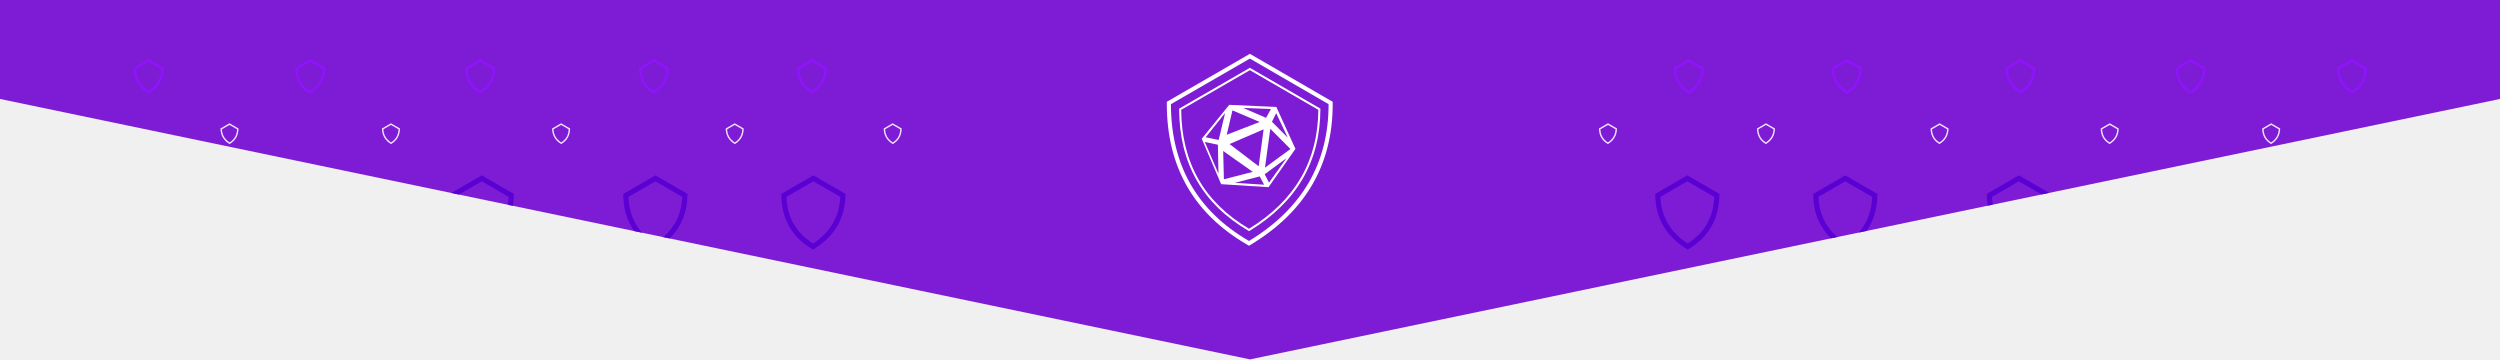
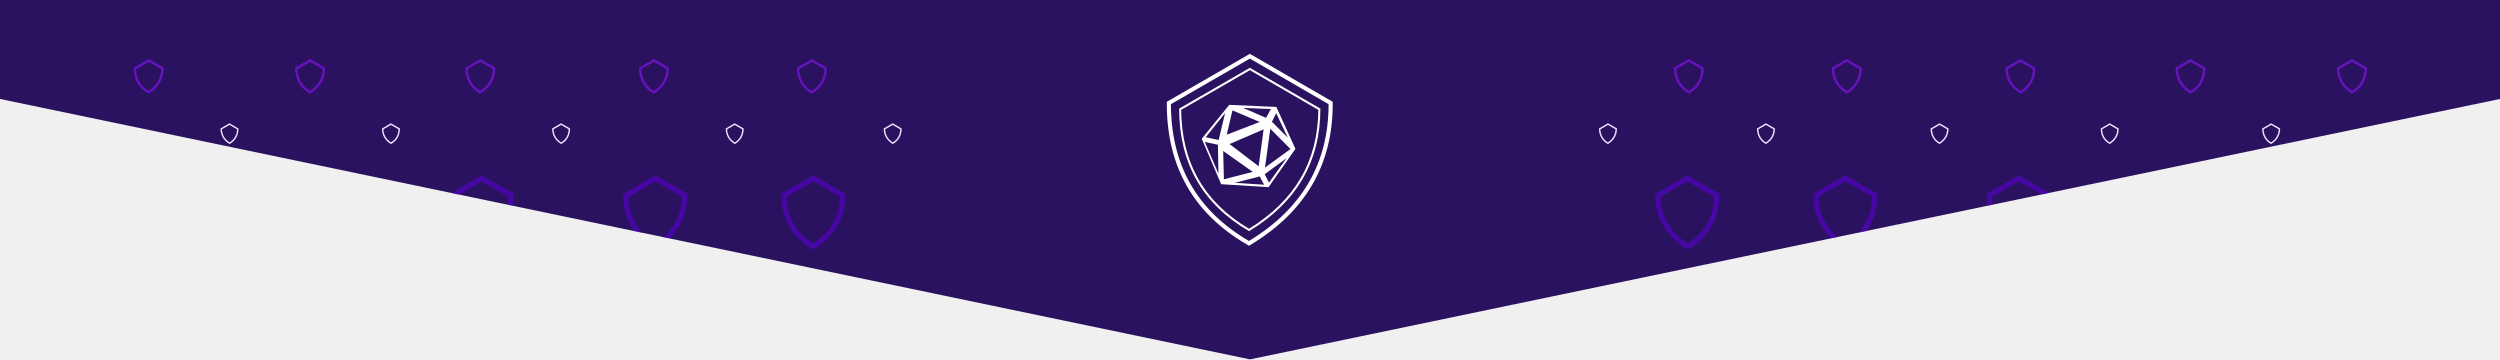
<svg xmlns="http://www.w3.org/2000/svg" viewBox="0 0 1440 207" fill="none">
-   <path d="M0 0H1440V57L720 207L0 57V0Z" fill="#7E1BD4" />
-   <path d="M295.426 118.548C295.793 116.357 295.977 114.072 295.977 111.694L277.516 101.008L259.935 111.154L264.282 112.06L277.514 104.424L292.988 113.381C292.925 114.95 292.772 116.471 292.53 117.945L295.426 118.548Z" fill="#5A00D3" />
-   <path d="M385.648 137.345C392.534 130.542 395.977 121.992 395.977 111.694L377.516 101.008L359 111.694C359.013 120.071 361.113 127.208 365.3 133.105L369.833 134.05C364.905 128.546 362.307 121.69 361.989 113.384L377.514 104.424L392.988 113.381C392.609 122.8 389.016 130.496 382.11 136.608L385.648 137.345Z" fill="#5A00D3" />
-   <path d="M1075.15 133.012C1079.29 127.133 1081.37 120.027 1081.38 111.694L1062.86 101.008L1044.4 111.694C1044.4 121.959 1047.83 130.487 1054.67 137.279L1058.2 136.543C1051.34 130.442 1047.77 122.767 1047.39 113.381L1062.87 104.424L1078.39 113.384C1078.08 121.641 1075.51 128.465 1070.63 133.952L1075.15 133.012Z" fill="#5A00D3" />
-   <path d="M1180.35 111.096L1162.87 101.008L1144.4 111.694C1144.4 114.044 1144.58 116.303 1144.94 118.472L1147.84 117.868C1147.6 116.418 1147.46 114.923 1147.39 113.381L1162.87 104.424L1176 112.002L1180.35 111.096Z" fill="#5A00D3" />
-   <path fill-rule="evenodd" clip-rule="evenodd" d="M468.307 143.753C456.124 136.678 450.021 125.992 450 111.694L468.516 101.008L486.976 111.694C486.976 125.539 480.753 136.225 468.307 143.753ZM483.988 113.381L468.514 104.424L452.988 113.384C453.441 125.178 458.488 134.049 468.28 140.276C478.352 133.676 483.528 124.793 483.988 113.381Z" fill="#5A00D3" />
-   <path fill-rule="evenodd" clip-rule="evenodd" d="M990.381 111.694C990.359 125.992 984.257 136.678 972.073 143.753C959.627 136.225 953.404 125.539 953.404 111.694L971.865 101.008L990.381 111.694ZM971.867 104.424L956.393 113.381C956.852 124.793 962.029 133.676 972.101 140.276C981.892 134.049 986.94 125.178 987.392 113.384L971.867 104.424Z" fill="#5A00D3" />
-   <path fill-rule="evenodd" clip-rule="evenodd" d="M85.566 54.004C79.865 50.694 77.01 45.694 77 39.004L85.663 34.004L94.301 39.004C94.301 45.482 91.389 50.482 85.566 54.004ZM92.903 39.793L85.662 35.602L78.398 39.795C78.61 45.313 80.972 49.464 85.553 52.377C90.266 49.289 92.688 45.133 92.903 39.793ZM170 39.004C170.01 45.694 172.865 50.694 178.566 54.004C184.389 50.482 187.301 45.482 187.301 39.004L178.663 34.004L170 39.004ZM178.662 35.602L185.902 39.793C185.687 45.133 183.265 49.289 178.553 52.377C173.971 49.464 171.61 45.313 171.398 39.795L178.662 35.602ZM276.565 54.004C270.865 50.694 268.009 45.694 267.999 39.004L276.663 34.004L285.3 39.004C285.3 45.482 282.389 50.482 276.565 54.004ZM283.902 39.793L276.662 35.602L269.398 39.795C269.609 45.313 271.971 49.464 276.552 52.377C281.265 49.289 283.687 45.133 283.902 39.793ZM367.999 39.004C368.01 45.694 370.865 50.694 376.565 54.004C382.389 50.482 385.301 45.482 385.301 39.004L376.663 34.004L367.999 39.004ZM376.662 35.602L383.902 39.793C383.687 45.133 381.265 49.289 376.552 52.377C371.971 49.464 369.61 45.313 369.398 39.795L376.662 35.602ZM459 39.004C459.01 45.694 461.865 50.694 467.566 54.004C473.389 50.482 476.301 45.482 476.301 39.004L467.663 34.004L459 39.004ZM467.662 35.602L474.902 39.793C474.687 45.133 472.265 49.289 467.553 52.377C462.971 49.464 460.61 45.313 460.398 39.795L467.662 35.602Z" fill="#9013FE" />
+   <path d="M0 0H1440V57L720 207L0 57V0Z" fill="#2A1260" />
+   <path d="M295.426 118.548C295.793 116.357 295.977 114.072 295.977 111.694L277.516 101.008L259.935 111.154L264.282 112.06L277.514 104.424L292.988 113.381C292.925 114.95 292.772 116.471 292.53 117.945L295.426 118.548Z" fill="#5A00D3" fill-opacity="0.6" />
+   <path d="M385.648 137.345C392.534 130.542 395.977 121.992 395.977 111.694L377.516 101.008L359 111.694C359.013 120.071 361.113 127.208 365.3 133.105L369.833 134.05C364.905 128.546 362.307 121.69 361.989 113.384L377.514 104.424L392.988 113.381C392.609 122.8 389.016 130.496 382.11 136.608L385.648 137.345Z" fill="#5A00D3" fill-opacity="0.6" />
+   <path d="M1075.15 133.012C1079.29 127.133 1081.37 120.027 1081.38 111.694L1062.86 101.008L1044.4 111.694C1044.4 121.959 1047.83 130.487 1054.67 137.279L1058.2 136.543C1051.34 130.442 1047.77 122.767 1047.39 113.381L1062.87 104.424L1078.39 113.384C1078.08 121.641 1075.51 128.465 1070.63 133.952L1075.15 133.012Z" fill="#5A00D3" fill-opacity="0.6" />
+   <path d="M1180.35 111.096L1162.87 101.008L1144.4 111.694C1144.4 114.044 1144.58 116.303 1144.94 118.472L1147.84 117.868C1147.6 116.418 1147.46 114.923 1147.39 113.381L1162.87 104.424L1176 112.002L1180.35 111.096Z" fill="#5A00D3" fill-opacity="0.6" />
+   <path fill-rule="evenodd" clip-rule="evenodd" d="M468.307 143.753C456.124 136.678 450.021 125.992 450 111.694L468.516 101.008L486.976 111.694C486.976 125.539 480.753 136.225 468.307 143.753ZM483.988 113.381L468.514 104.424L452.988 113.384C453.441 125.178 458.488 134.049 468.28 140.276C478.352 133.676 483.528 124.793 483.988 113.381Z" fill="#5A00D3" fill-opacity="0.6" />
+   <path fill-rule="evenodd" clip-rule="evenodd" d="M990.381 111.694C990.359 125.992 984.257 136.678 972.073 143.753C959.627 136.225 953.404 125.539 953.404 111.694L971.865 101.008L990.381 111.694ZM971.867 104.424L956.393 113.381C956.852 124.793 962.029 133.676 972.101 140.276C981.892 134.049 986.94 125.178 987.392 113.384L971.867 104.424Z" fill="#5A00D3" fill-opacity="0.6" />
+   <path fill-rule="evenodd" clip-rule="evenodd" d="M85.566 54.004C79.866 50.694 77.01 45.694 77 39.004L85.664 34.004L94.301 39.004C94.301 45.482 91.39 50.482 85.566 54.004ZM92.903 39.793L85.663 35.602L78.398 39.795C78.61 45.313 80.972 49.464 85.553 52.377C90.266 49.289 92.688 45.133 92.903 39.793ZM170 39.004C170.01 45.694 172.865 50.694 178.566 54.004C184.389 50.482 187.301 45.482 187.301 39.004L178.663 34.004L170 39.004ZM178.662 35.602L185.903 39.793C185.688 45.133 183.266 49.289 178.553 52.377C173.972 49.464 171.61 45.313 171.398 39.795L178.662 35.602ZM276.566 54.004C270.865 50.694 268.01 45.694 268 39.004L276.663 34.004L285.301 39.004C285.301 45.482 282.389 50.482 276.566 54.004ZM283.902 39.793L276.662 35.602L269.398 39.795C269.61 45.313 271.971 49.464 276.553 52.377C281.265 49.289 283.687 45.133 283.902 39.793ZM368 39.004C368.01 45.694 370.865 50.694 376.566 54.004C382.389 50.482 385.301 45.482 385.301 39.004L376.663 34.004L368 39.004ZM376.662 35.602L383.902 39.793C383.687 45.133 381.265 49.289 376.553 52.377C371.971 49.464 369.61 45.313 369.398 39.795L376.662 35.602ZM459 39.004C459.01 45.694 461.865 50.694 467.566 54.004C473.389 50.482 476.301 45.482 476.301 39.004L467.663 34.004L459 39.004ZM467.662 35.602L474.903 39.793C474.688 45.133 472.266 49.289 467.553 52.377C462.972 49.464 460.61 45.313 460.398 39.795L467.662 35.602Z" fill="#9013FE" fill-opacity="0.6" />
  <path fill-rule="evenodd" clip-rule="evenodd" d="M132.241 83.004C135.661 81.018 137.375 78.018 137.381 74.004L132.183 71.004L127 74.004C127 77.891 128.747 80.891 132.241 83.004ZM127.839 74.478L132.183 71.963L136.542 74.478C136.415 77.79 134.998 80.28 132.249 82.028C129.421 80.175 127.968 77.681 127.839 74.478ZM230.381 74.004C230.375 78.018 228.662 81.018 225.241 83.004C221.747 80.891 220 77.891 220 74.004L225.183 71.004L230.381 74.004ZM225.183 71.963L220.839 74.478C220.968 77.681 222.421 80.175 225.249 82.028C227.998 80.28 229.415 77.79 229.542 74.478L225.183 71.963ZM323.241 83.004C326.662 81.018 328.375 78.018 328.381 74.004L323.183 71.004L318 74.004C318 77.891 319.747 80.891 323.241 83.004ZM318.839 74.478L323.183 71.963L327.542 74.478C327.415 77.79 325.998 80.28 323.249 82.028C320.421 80.175 318.968 77.681 318.839 74.478ZM428.381 74.004C428.375 78.018 426.661 81.018 423.241 83.004C419.747 80.891 418 77.891 418 74.004L423.182 71.004L428.381 74.004ZM423.183 71.963L418.839 74.478C418.968 77.681 420.421 80.175 423.249 82.028C425.998 80.28 427.414 77.79 427.542 74.478L423.183 71.963ZM519.381 74.004C519.375 78.018 517.662 81.018 514.241 83.004C510.747 80.891 509 77.891 509 74.004L514.183 71.004L519.381 74.004ZM514.183 71.963L509.839 74.478C509.968 77.681 511.421 80.175 514.249 82.028C516.998 80.28 518.415 77.79 518.542 74.478L514.183 71.963Z" fill="#F2E3FF" />
-   <path fill-rule="evenodd" clip-rule="evenodd" d="M1354.81 54.004C1360.52 50.694 1363.37 45.694 1363.38 39.004L1354.72 34.004L1346.08 39.004C1346.08 45.482 1348.99 50.482 1354.81 54.004ZM1347.48 39.793L1354.72 35.602L1361.98 39.795C1361.77 45.313 1359.41 49.464 1354.83 52.377C1350.11 49.289 1347.69 45.133 1347.48 39.793ZM1270.38 39.004C1270.37 45.694 1267.52 50.694 1261.81 54.004C1255.99 50.482 1253.08 45.482 1253.08 39.004L1261.72 34.004L1270.38 39.004ZM1261.72 35.602L1254.48 39.793C1254.69 45.133 1257.11 49.289 1261.83 52.377C1266.41 49.464 1268.77 45.313 1268.98 39.795L1261.72 35.602ZM1163.81 54.004C1169.52 50.694 1172.37 45.694 1172.38 39.004L1163.72 34.004L1155.08 39.004C1155.08 45.482 1157.99 50.482 1163.81 54.004ZM1156.48 39.793L1163.72 35.602L1170.98 39.795C1170.77 45.313 1168.41 49.464 1163.83 52.377C1159.11 49.289 1156.69 45.133 1156.48 39.793ZM1072.38 39.004C1072.37 45.694 1069.52 50.694 1063.81 54.004C1057.99 50.482 1055.08 45.482 1055.08 39.004L1063.72 34.004L1072.38 39.004ZM1063.72 35.602L1056.48 39.793C1056.69 45.133 1059.11 49.289 1063.83 52.377C1068.41 49.464 1070.77 45.313 1070.98 39.795L1063.72 35.602ZM981.381 39.004C981.371 45.694 978.515 50.694 972.815 54.004C966.991 50.482 964.08 45.482 964.08 39.004L972.717 34.004L981.381 39.004ZM972.718 35.602L965.478 39.793C965.693 45.133 968.115 49.289 972.828 52.377C977.409 49.464 979.771 45.313 979.982 39.795L972.718 35.602Z" fill="#9013FE" />
-   <path fill-rule="evenodd" clip-rule="evenodd" d="M1308.14 83.004C1304.72 81.018 1303.01 78.018 1303 74.004L1308.2 71.004L1313.38 74.004C1313.38 77.891 1311.63 80.891 1308.14 83.004ZM1312.54 74.478L1308.2 71.963L1303.84 74.478C1303.97 77.79 1305.38 80.28 1308.13 82.028C1310.96 80.175 1312.41 77.681 1312.54 74.478ZM1210 74.004C1210.01 78.018 1211.72 81.018 1215.14 83.004C1218.63 80.891 1220.38 77.891 1220.38 74.004L1215.2 71.004L1210 74.004ZM1215.2 71.963L1219.54 74.478C1219.41 77.681 1217.96 80.175 1215.13 82.028C1212.38 80.28 1210.97 77.79 1210.84 74.478L1215.2 71.963ZM1117.14 83.004C1113.72 81.018 1112.01 78.018 1112 74.004L1117.2 71.004L1122.38 74.004C1122.38 77.891 1120.63 80.891 1117.14 83.004ZM1121.54 74.478L1117.2 71.963L1112.84 74.478C1112.97 77.79 1114.38 80.28 1117.13 82.028C1119.96 80.175 1121.41 77.681 1121.54 74.478ZM1012 74.004C1012.01 78.018 1013.72 81.018 1017.14 83.004C1020.63 80.891 1022.38 77.891 1022.38 74.004L1017.2 71.004L1012 74.004ZM1017.2 71.963L1021.54 74.478C1021.41 77.681 1019.96 80.175 1017.13 82.028C1014.38 80.28 1012.97 77.79 1012.84 74.478L1017.2 71.963ZM921 74.004C921.006 78.018 922.719 81.018 926.139 83.004C929.634 80.891 931.381 77.891 931.381 74.004L926.198 71.004L921 74.004ZM926.197 71.963L930.542 74.478C930.413 77.681 928.959 80.175 926.132 82.028C923.383 80.28 921.966 77.79 921.839 74.478L926.197 71.963Z" fill="#F2E3FF" />
+   <path fill-rule="evenodd" clip-rule="evenodd" d="M1354.81 54.004C1360.52 50.694 1363.37 45.694 1363.38 39.004L1354.72 34.004L1346.08 39.004C1346.08 45.482 1348.99 50.482 1354.81 54.004ZM1347.48 39.793L1354.72 35.602L1361.98 39.795C1361.77 45.313 1359.41 49.464 1354.83 52.377C1350.11 49.289 1347.69 45.133 1347.48 39.793ZM1270.38 39.004C1270.37 45.694 1267.52 50.694 1261.81 54.004C1255.99 50.482 1253.08 45.482 1253.08 39.004L1261.72 34.004L1270.38 39.004ZM1261.72 35.602L1254.48 39.793C1254.69 45.133 1257.11 49.289 1261.83 52.377C1266.41 49.464 1268.77 45.313 1268.98 39.795L1261.72 35.602ZM1163.81 54.004C1169.52 50.694 1172.37 45.694 1172.38 39.004L1163.72 34.004L1155.08 39.004C1155.08 45.482 1157.99 50.482 1163.81 54.004ZM1156.48 39.793L1163.72 35.602L1170.98 39.795C1170.77 45.313 1168.41 49.464 1163.83 52.377C1159.11 49.289 1156.69 45.133 1156.48 39.793ZM1072.38 39.004C1072.37 45.694 1069.52 50.694 1063.81 54.004C1057.99 50.482 1055.08 45.482 1055.08 39.004L1063.72 34.004L1072.38 39.004ZM1063.72 35.602L1056.48 39.793C1056.69 45.133 1059.11 49.289 1063.83 52.377C1068.41 49.464 1070.77 45.313 1070.98 39.795L1063.72 35.602ZM981.381 39.004C981.371 45.694 978.515 50.694 972.815 54.004C966.991 50.482 964.08 45.482 964.08 39.004L972.717 34.004L981.381 39.004ZM972.718 35.602L965.478 39.793C965.693 45.133 968.115 49.289 972.828 52.377C977.409 49.464 979.771 45.313 979.982 39.795L972.718 35.602Z" fill="#9013FE" fill-opacity="0.6" />
+   <path fill-rule="evenodd" clip-rule="evenodd" d="M1308.14 83.004C1304.72 81.018 1303.01 78.018 1303 74.004L1308.2 71.004L1313.38 74.004C1313.38 77.891 1311.63 80.891 1308.14 83.004ZM1312.54 74.478L1308.2 71.963L1303.84 74.478C1303.97 77.79 1305.38 80.28 1308.13 82.028C1310.96 80.175 1312.41 77.681 1312.54 74.478ZM1210 74.004C1210.01 78.018 1211.72 81.018 1215.14 83.004C1218.63 80.891 1220.38 77.891 1220.38 74.004L1215.2 71.004L1210 74.004ZM1215.2 71.963L1219.54 74.478C1219.41 77.681 1217.96 80.175 1215.13 82.028C1212.38 80.28 1210.97 77.79 1210.84 74.478L1215.2 71.963ZM1117.14 83.004C1113.72 81.018 1112.01 78.018 1112 74.004L1117.2 71.004L1122.38 74.004C1122.38 77.891 1120.63 80.891 1117.14 83.004ZM1121.54 74.478L1117.2 71.963L1112.84 74.478C1112.97 77.79 1114.38 80.28 1117.13 82.028C1119.96 80.175 1121.41 77.681 1121.54 74.478ZM1012 74.004C1012.01 78.018 1013.72 81.018 1017.14 83.004C1020.63 80.891 1022.38 77.891 1022.38 74.004L1017.2 71.004L1012 74.004ZM1017.2 71.963L1021.54 74.478C1021.41 77.681 1019.96 80.175 1017.13 82.028C1014.38 80.28 1012.97 77.79 1012.84 74.478L1017.2 71.963ZM921 74.004C921.006 78.018 922.719 81.018 926.139 83.004C929.633 80.891 931.38 77.891 931.38 74.004L926.198 71.004L921 74.004ZM926.197 71.963L930.541 74.478C930.412 77.681 928.959 80.175 926.132 82.028C923.383 80.28 921.966 77.79 921.839 74.478L926.197 71.963Z" fill="#F2E3FF" />
  <path fill-rule="evenodd" clip-rule="evenodd" d="M735.18 61.594L708.045 60.394L692.199 79.921L703.384 106.089L730.667 107.818L746.167 85.745L735.18 61.594ZM711.219 105.323L725.592 101.613L728.121 106.392L711.219 105.323ZM728.456 100.363L741.038 91.107L730.956 105.188L728.456 100.363ZM704.966 103.262L704.554 86.977L721.596 98.995L704.966 103.262ZM701.828 100.035L693.986 81.789L701.502 83.361L701.828 100.035ZM728.628 96.568L731.694 74.188L743.307 85.826L728.628 96.568ZM708.22 82.963L727.842 74.496L724.996 95.772L708.22 82.963ZM694.473 79.059L705.661 65.108L701.953 80.624L694.473 79.059ZM732.643 70.142L735.087 65.188L741.739 79.273L732.643 70.142ZM706.595 77.606L709.889 63.586L725.571 70.254L706.595 77.606ZM729.245 67.868L716.069 62.176L732.042 62.817L729.245 67.868Z" fill="white" />
  <path fill-rule="evenodd" clip-rule="evenodd" d="M679.181 62.58C679.228 94.051 692.656 117.571 719.464 133.143C746.85 116.574 760.543 93.053 760.543 62.58L719.923 39.059L679.181 62.58ZM719.452 131.763C745.9 115.542 759.156 92.742 759.357 63.263L719.922 40.428L680.368 63.263C680.604 93.737 693.612 116.52 719.452 131.763Z" fill="white" />
  <path fill-rule="evenodd" clip-rule="evenodd" d="M672.08 58.633L719.927 31L767.632 58.634V60.001C767.632 94.908 751.871 121.917 720.637 140.82L719.437 141.546L718.225 140.842C687.56 123.024 672.136 95.974 672.082 60.005L672.08 58.633ZM765.265 60.001C765.265 94.027 749.981 120.29 719.413 138.791C689.49 121.404 674.502 95.141 674.45 60.001L719.925 33.738L765.265 60.001Z" fill="white" />
</svg>
